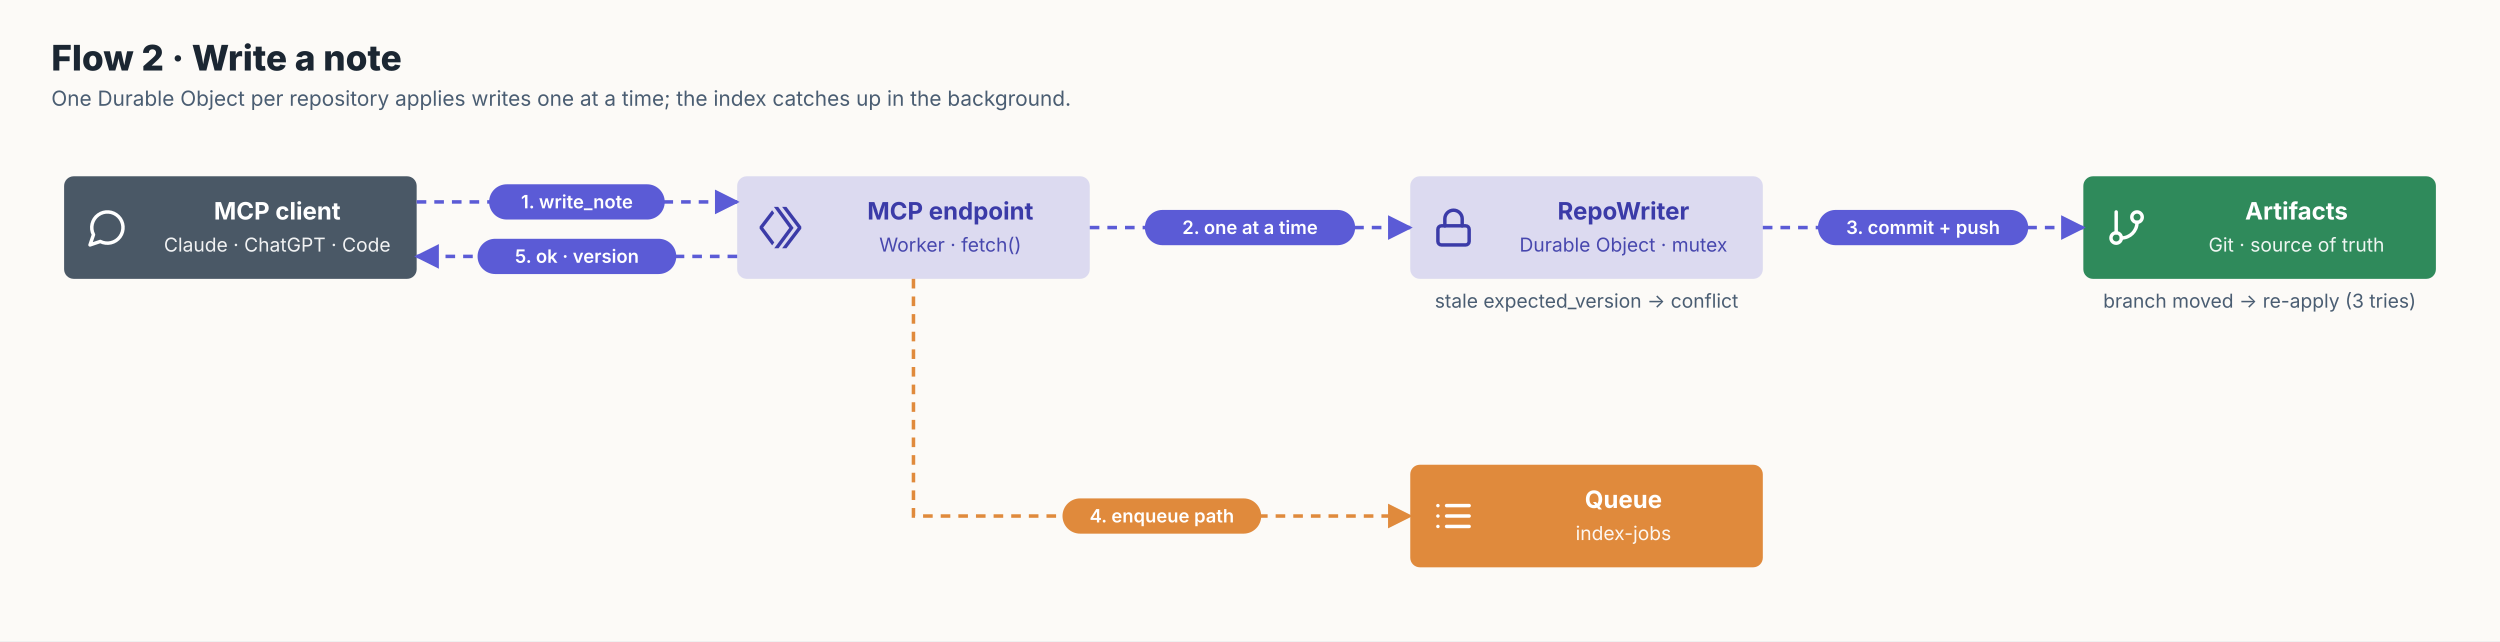
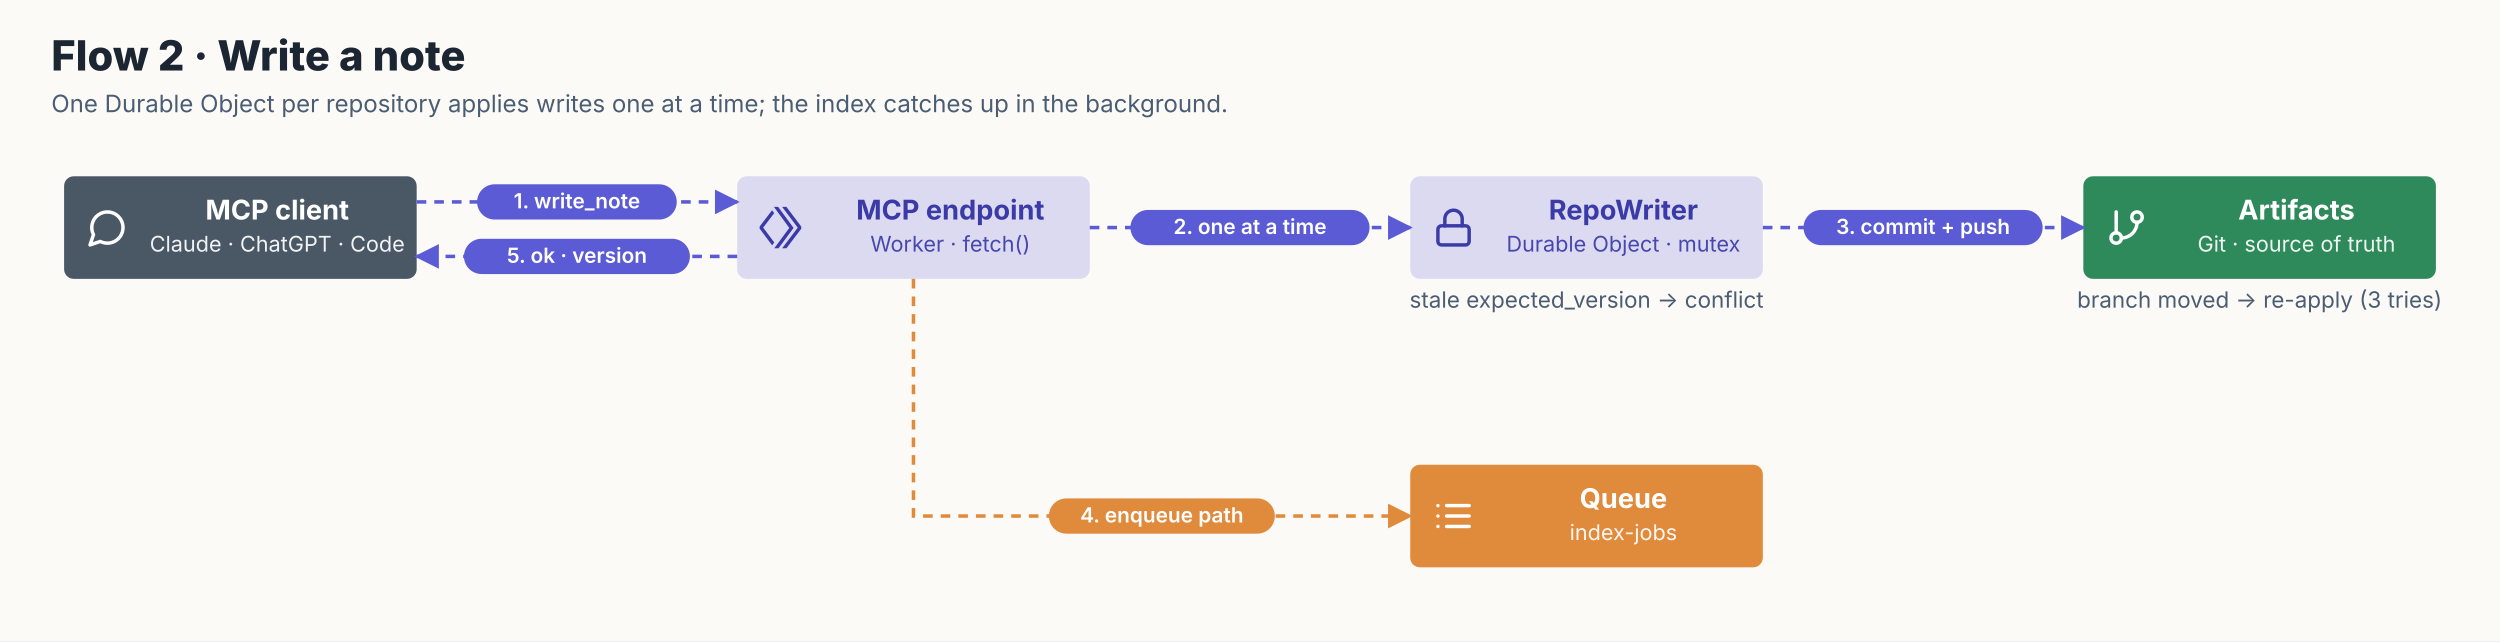
<svg xmlns="http://www.w3.org/2000/svg" viewBox="0 0 1560 400" width="1560" height="400" font-family="Onest, Inter, system-ui, sans-serif">
  <defs>
    <marker id="m" viewBox="0 0 10 10" refX="9" refY="5" markerWidth="8" markerHeight="8" orient="auto-start-reverse">
      <path d="M0,0 L10,5 L0,10 z" fill="#677A8E" />
    </marker>
    <marker id="m-auth" viewBox="0 0 10 10" refX="9" refY="5" markerWidth="7" markerHeight="7" orient="auto-start-reverse">
      <path d="M0,0 L10,5 L0,10 z" fill="#677A8E" />
    </marker>
    <marker id="m-write" viewBox="0 0 10 10" refX="9" refY="5" markerWidth="7" markerHeight="7" orient="auto-start-reverse">
      <path d="M0,0 L10,5 L0,10 z" fill="#5B5BD6" />
    </marker>
    <marker id="m-index" viewBox="0 0 10 10" refX="9" refY="5" markerWidth="7" markerHeight="7" orient="auto-start-reverse">
      <path d="M0,0 L10,5 L0,10 z" fill="#E08A3C" />
    </marker>
    <marker id="m-read" viewBox="0 0 10 10" refX="9" refY="5" markerWidth="7" markerHeight="7" orient="auto-start-reverse">
      <path d="M0,0 L10,5 L0,10 z" fill="#2F8A5B" />
    </marker>
    <marker id="m-fail" viewBox="0 0 10 10" refX="9" refY="5" markerWidth="7" markerHeight="7" orient="auto-start-reverse">
      <path d="M0,0 L10,5 L0,10 z" fill="#D1495B" />
    </marker>
    <marker id="ms" viewBox="0 0 10 10" refX="9" refY="5" markerWidth="8" markerHeight="8" orient="auto-start-reverse">
      <path d="M0,0 L10,5 L0,10 z" fill="#677A8E" />
    </marker>
-     <style>.t{fill:#fff;font-size:15px;font-weight:700}.s{fill:#fff;font-size:12px;opacity:.92}.c{fill:#4A5D72;font-size:12px}
- .a{fill:none;stroke:#677A8E;stroke-width:1.6;stroke-dasharray:6 5}.p{fill:#fff;font-size:11.5px;font-weight:600}
- .h{fill:#1B2632;font-size:22px;font-weight:800}.hs{fill:#4A5D72;font-size:13px}.g{fill:none;stroke:#E6D5C1;stroke-width:1.5;stroke-dasharray:2 4}.gl{fill:#8C6A43;font-size:12px;font-weight:600}.lg{fill:#1B2632;font-size:13px;font-weight:600}.ft{font-size:12px;font-weight:700;letter-spacing:.06em}</style>
+     <style>.t{fill:#fff;font-size:17px;font-weight:700}.s{fill:#fff;font-size:13.5px;opacity:.92}.c{fill:#4A5D72;font-size:14px}
+ .a{fill:none;stroke:#677A8E;stroke-width:1.6;stroke-dasharray:6 5}.p{fill:#fff;font-size:13px;font-weight:600}
+ .h{fill:#1B2632;font-size:26px;font-weight:800}.hs{fill:#4A5D72;font-size:15px}.g{fill:none;stroke:#E6D5C1;stroke-width:1.5;stroke-dasharray:2 4}.gl{fill:#8C6A43;font-size:13.5px;font-weight:600}.lg{fill:#1B2632;font-size:13px;font-weight:600}.ft{font-size:12px;font-weight:700;letter-spacing:.06em}</style>
  </defs>
  <rect width="100%" height="100%" fill="#FCFAF7" />
  <text x="32" y="44" class="h">Flow 2 · Write a note</text>
-   <text x="32" y="66" class="hs">One Durable Object per repository applies writes one at a time; the index catches up in the background.</text>
+   <text x="32" y="70" class="hs">One Durable Object per repository applies writes one at a time; the index catches up in the background.</text>
  <rect x="40" y="110" width="220" height="64" rx="6" fill="#4A5866" />
  <g transform="translate(54,129) scale(1.083333)" fill="none" stroke="#fff" stroke-width="2" stroke-linecap="round" stroke-linejoin="round">
    <path d="M7.9 20A9 9 0 1 0 4 16.1L2 22z" />
  </g>
  <text x="173.0" y="137" text-anchor="middle" class="t" style="fill:#fff">MCP client</text>
  <text x="173.0" y="157" text-anchor="middle" class="s" style="fill:#fff">Claude · ChatGPT · Code</text>
  <rect x="460" y="110" width="220" height="64" rx="6" fill="#5B5BD6" fill-opacity="0.2" />
  <path transform="translate(474,129) scale(1.083333)" d="m8.213.063 8.879 12.136-8.67 11.739h2.476l8.665-11.735-8.89-12.14Zm4.728 0 9.02 11.992-9.018 11.883h2.496L24 12.656v-1.199L15.434.063ZM7.178 2.02.01 11.398l-.01 1.2 7.203 9.644 1.238-1.676-6.396-8.556 6.361-8.313Z" fill="#3B3BA8" />
  <text x="593.0" y="137" text-anchor="middle" class="t" style="fill:#3B3BA8">MCP endpoint</text>
  <text x="593.0" y="157" text-anchor="middle" class="s" style="fill:#3B3BA8">Worker · fetch()</text>
  <rect x="880" y="110" width="220" height="64" rx="6" fill="#5B5BD6" fill-opacity="0.2" />
  <g transform="translate(894,129) scale(1.083333)" fill="none" stroke="#3B3BA8" stroke-width="2" stroke-linecap="round" stroke-linejoin="round">
    <rect width="18" height="11" x="3" y="11" rx="2" />
    <path d="M7 11V7a5 5 0 0 1 10 0v4" />
  </g>
  <text x="1013.0" y="137" text-anchor="middle" class="t" style="fill:#3B3BA8">RepoWriter</text>
  <text x="1013.0" y="157" text-anchor="middle" class="s" style="fill:#3B3BA8">Durable Object · mutex</text>
  <text x="990.0" y="192" text-anchor="middle" class="c">stale expected_version → conflict</text>
  <rect x="1300" y="110" width="220" height="64" rx="6" fill="#2F8A5B" />
  <g transform="translate(1314,129) scale(1.083333)" fill="none" stroke="#fff" stroke-width="2" stroke-linecap="round" stroke-linejoin="round">
    <path d="M6 3v12" />
    <circle cx="18" cy="6" r="3" />
    <circle cx="6" cy="18" r="3" />
    <path d="M18 9a9 9 0 0 1-9 9" />
  </g>
  <text x="1433.0" y="137" text-anchor="middle" class="t" style="fill:#fff">Artifacts</text>
  <text x="1433.0" y="157" text-anchor="middle" class="s" style="fill:#fff">Git · source of truth</text>
  <text x="1410.0" y="192" text-anchor="middle" class="c">branch moved → re-apply (3 tries)</text>
  <rect x="880" y="290" width="220" height="64" rx="6" fill="#E08A3C" />
  <g transform="translate(894,309) scale(1.083333)" fill="none" stroke="#fff" stroke-width="2" stroke-linecap="round" stroke-linejoin="round">
    <path d="M8 6h13M8 12h13M8 18h13M3 6h.01M3 12h.01M3 18h.01" />
  </g>
  <text x="1013.0" y="317" text-anchor="middle" class="t" style="fill:#fff">Queue</text>
  <text x="1013.0" y="337" text-anchor="middle" class="s" style="fill:#fff">index-jobs</text>
  <path d="M260,126 L460,126" class="a" style="stroke:#5B5BD6;stroke-width:2.2" marker-end="url(#m-write)" />
-   <rect x="305.2" y="115.0" width="109.6" height="22" rx="11" fill="#5B5BD6" />
+   <rect x="297.7" y="115.0" width="124.6" height="22" rx="11" fill="#5B5BD6" />
  <text x="360.0" y="130.0" text-anchor="middle" class="p">1. write_note</text>
  <path d="M680,142 L880,142" class="a" style="stroke:#5B5BD6;stroke-width:2.2" marker-end="url(#m-write)" />
-   <rect x="714.4" y="131.0" width="131.2" height="22" rx="11" fill="#5B5BD6" />
+   <rect x="705.4" y="131.0" width="149.2" height="22" rx="11" fill="#5B5BD6" />
  <text x="780.0" y="146.0" text-anchor="middle" class="p">2. one at a time</text>
  <path d="M1100,142 L1300,142" class="a" style="stroke:#5B5BD6;stroke-width:2.2" marker-end="url(#m-write)" />
-   <rect x="1134.4" y="131.0" width="131.2" height="22" rx="11" fill="#5B5BD6" />
+   <rect x="1125.4" y="131.0" width="149.2" height="22" rx="11" fill="#5B5BD6" />
  <text x="1200.0" y="146.0" text-anchor="middle" class="p">3. commit + push</text>
  <path d="M570,174 L570,322 L880,322" class="a" style="stroke:#E08A3C;stroke-width:2.2" marker-end="url(#m-index)" />
-   <rect x="663.0" y="311.0" width="124.0" height="22" rx="11" fill="#E08A3C" />
+   <rect x="654.5" y="311.0" width="141.0" height="22" rx="11" fill="#E08A3C" />
  <text x="725.0" y="326.0" text-anchor="middle" class="p">4. enqueue path</text>
  <path d="M460,160 L260,160" class="a" style="stroke:#5B5BD6;stroke-width:2.2" marker-end="url(#m-write)" />
-   <rect x="298.0" y="149.0" width="124.0" height="22" rx="11" fill="#5B5BD6" />
+   <rect x="289.5" y="149.0" width="141.0" height="22" rx="11" fill="#5B5BD6" />
  <text x="360.0" y="164.0" text-anchor="middle" class="p">5. ok · version</text>
</svg>
